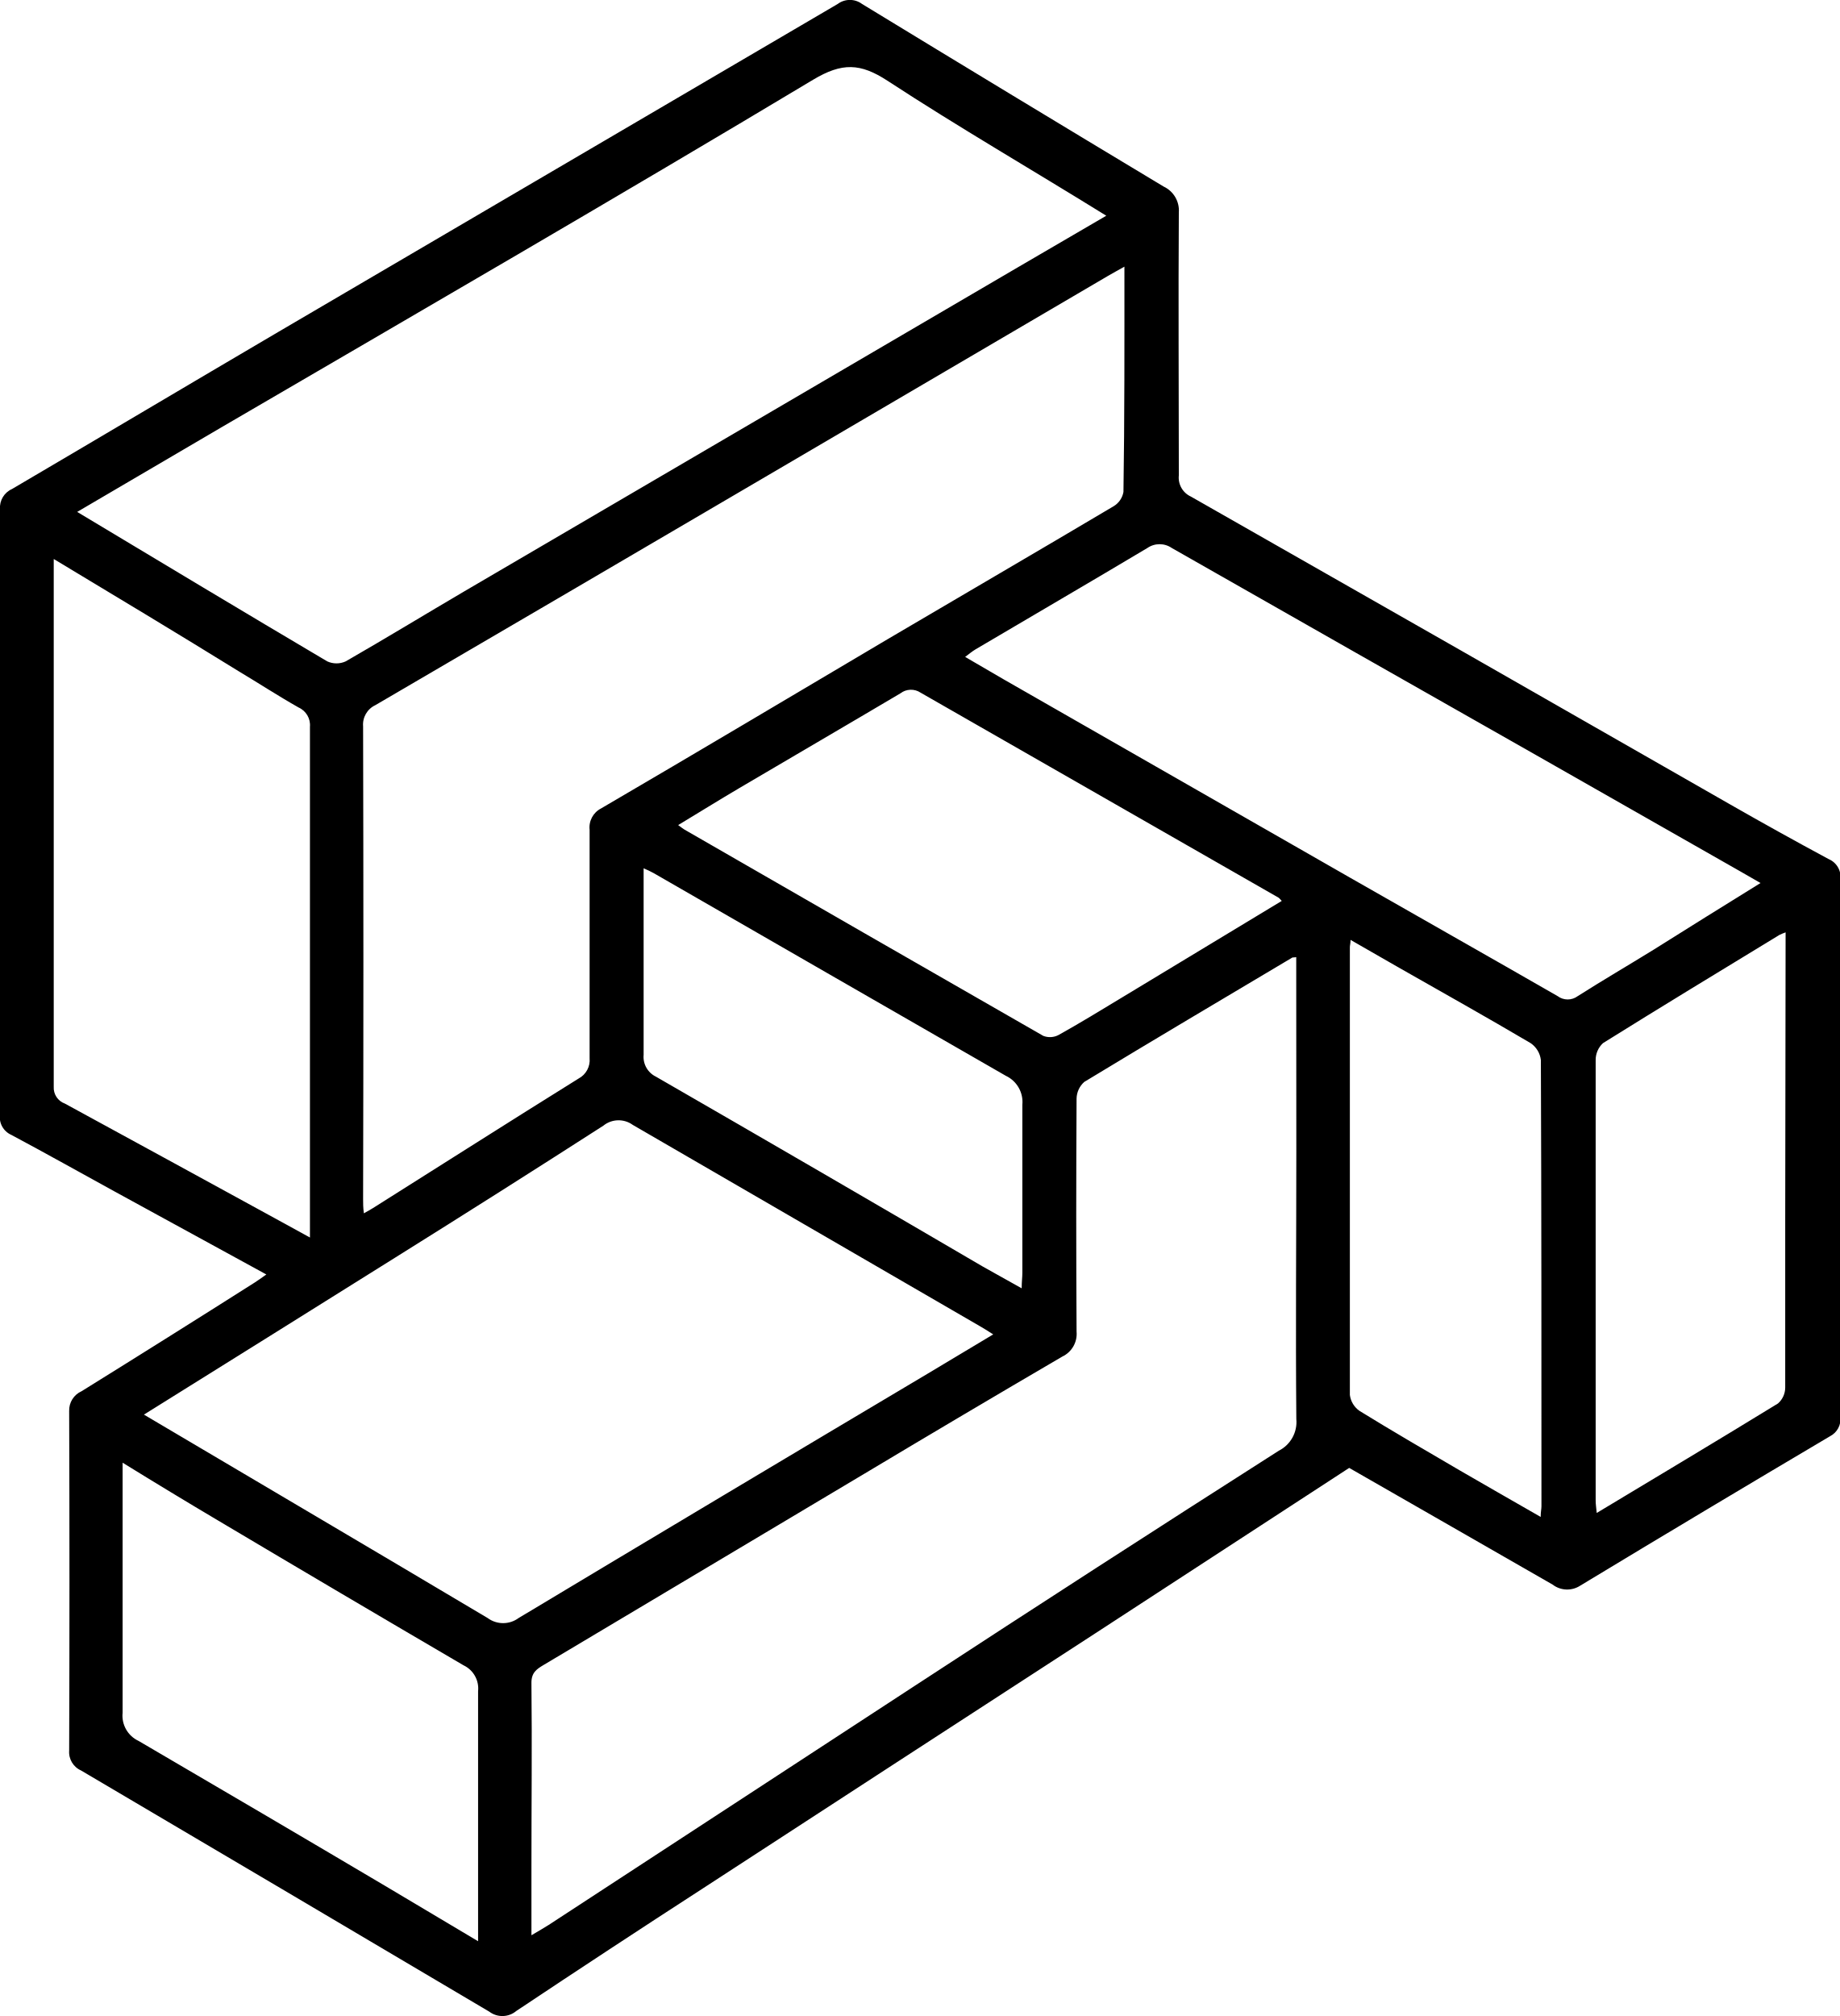
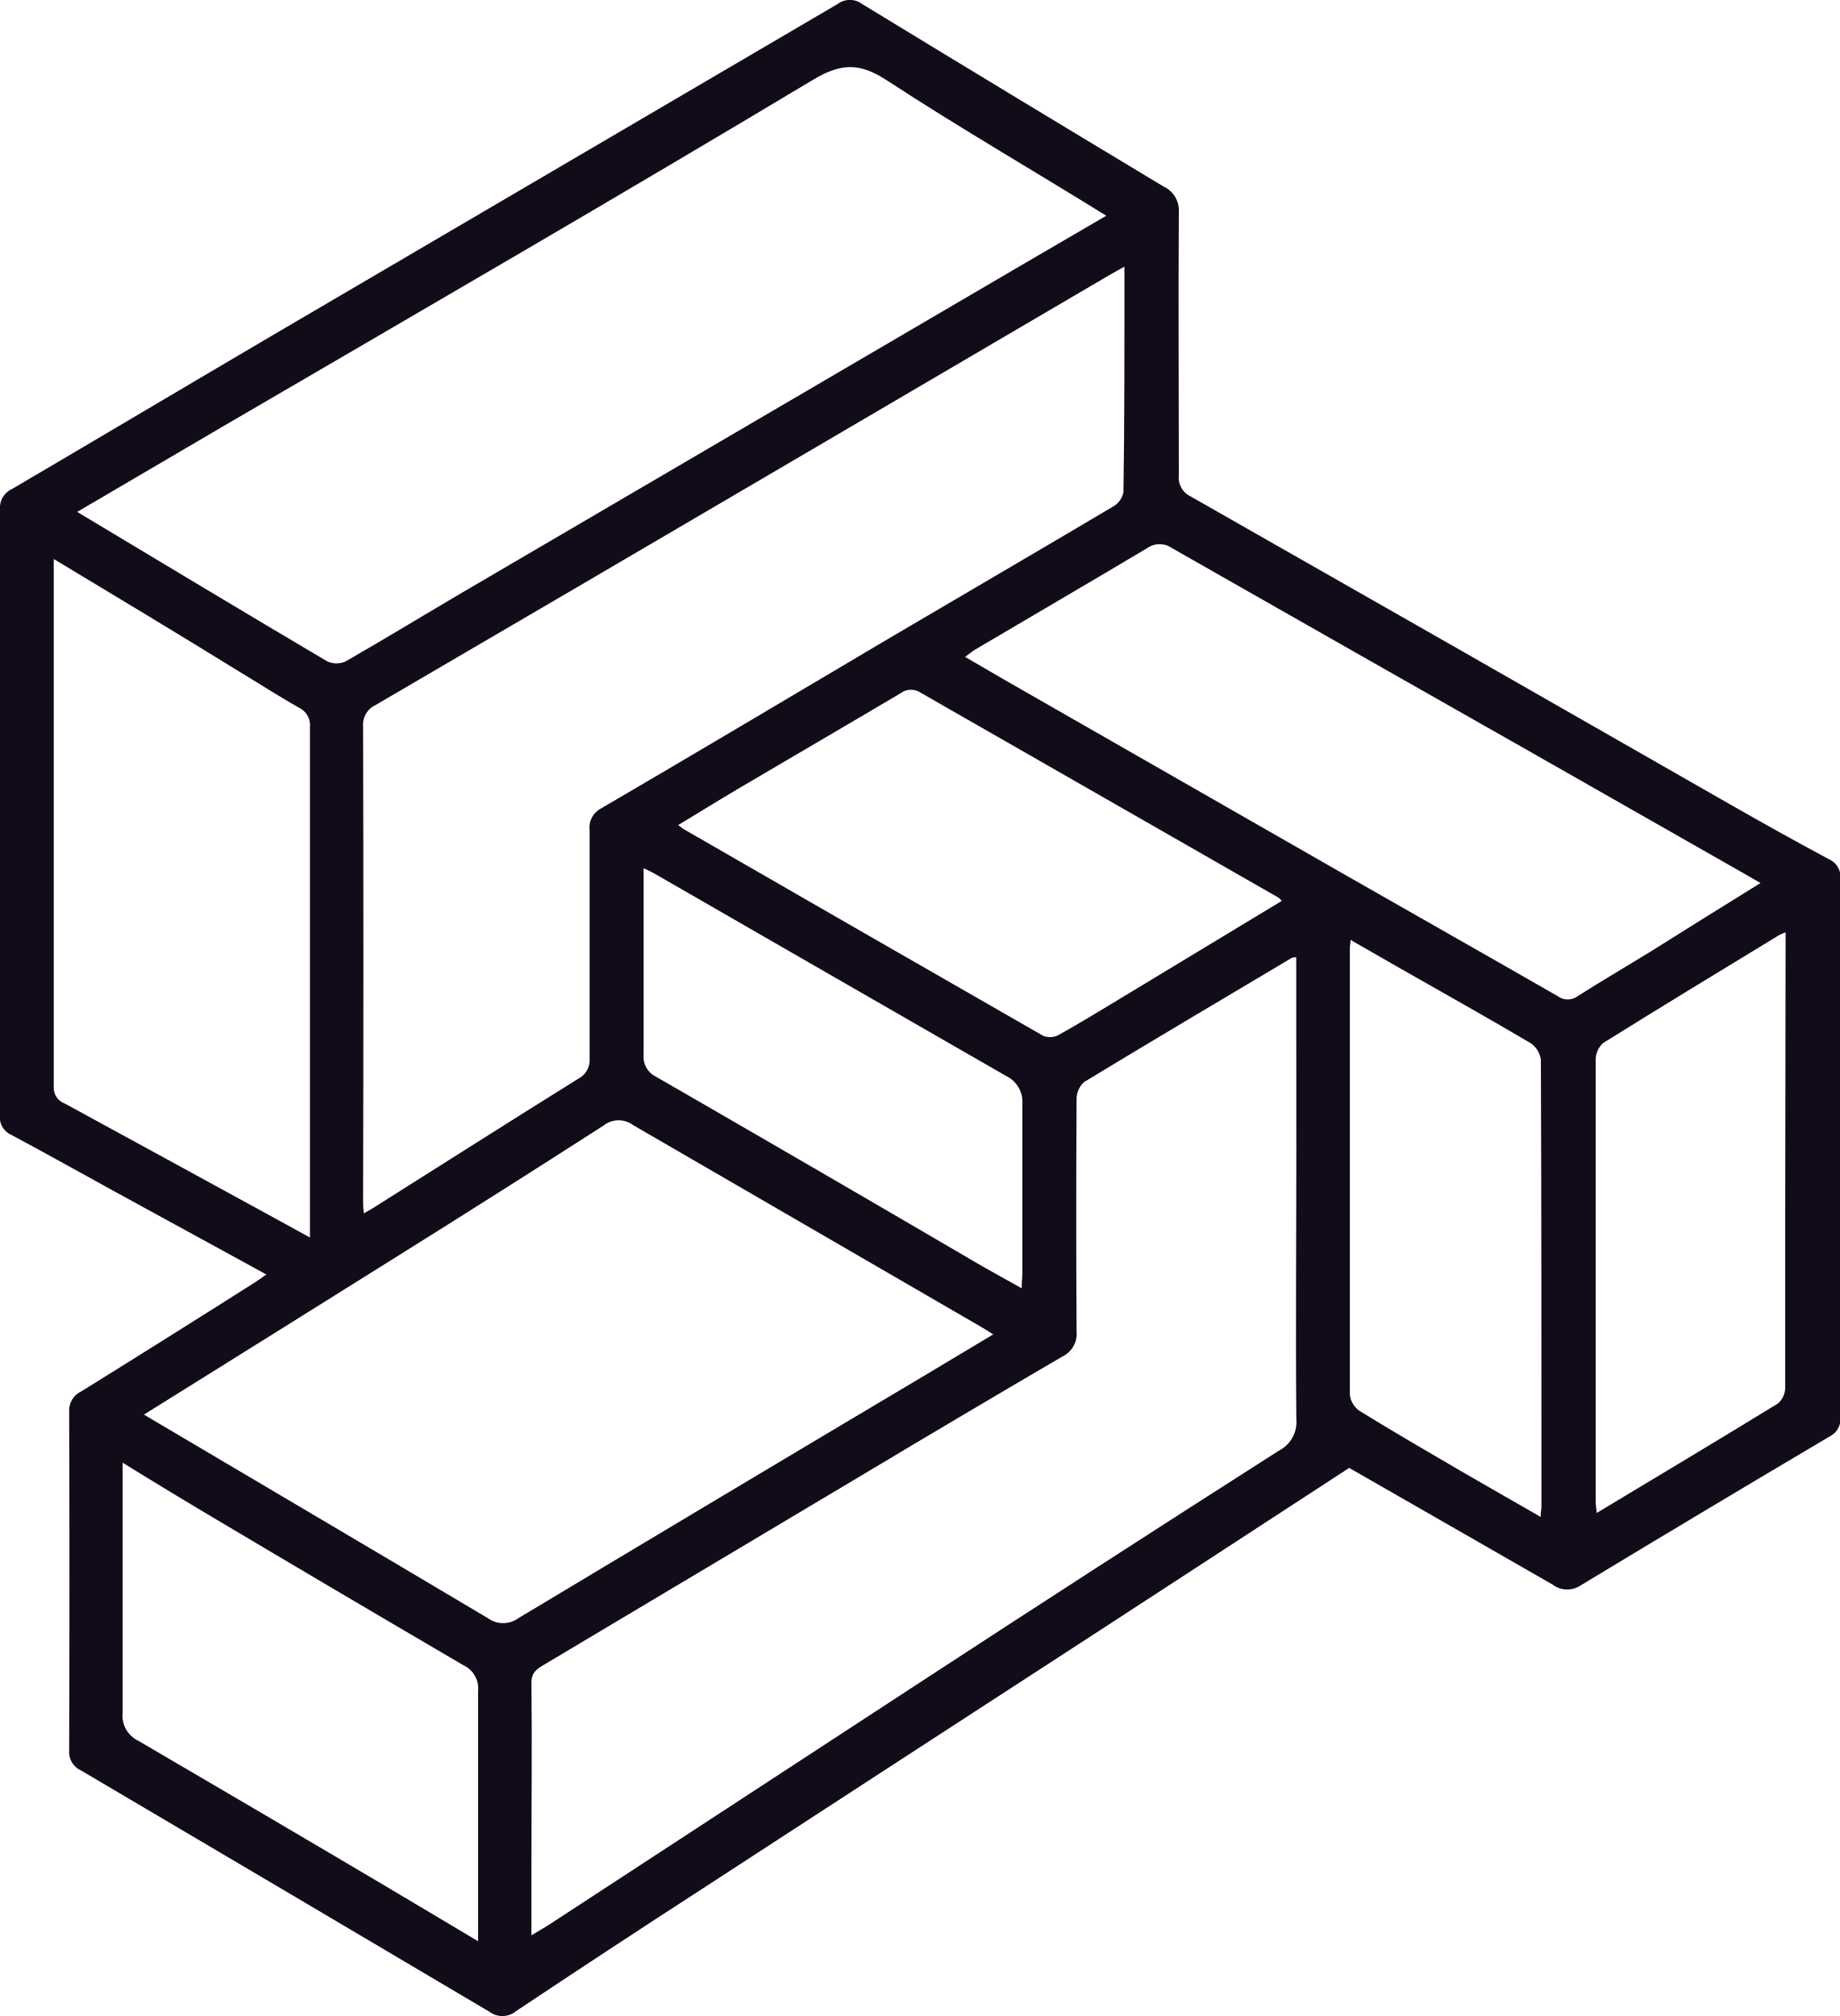
<svg xmlns="http://www.w3.org/2000/svg" viewBox="0 0 190.72 208.96">
+   <style>
+         path {
+             fill: #120B1A;
+         }
+         @media (prefers-color-scheme: dark) {
+             path { fill: #f4f1ee; }
+         }
+     </style>
  <g id="Layer_2" data-name="Layer 2">
    <g id="iconos">
      <path d="M27.61,132.1l-15.8-8.64c-3.55-1.95-7.08-3.93-10.64-5.83A2,2,0,0,1,0,115.51q0-31.38,0-62.76a2.1,2.1,0,0,1,1.24-2.06c9.21-5.41,18.39-10.87,27.6-16.28q29-17,58-34a2.11,2.11,0,0,1,2.52,0q15.6,9.51,31.27,18.93a2.74,2.74,0,0,1,1.57,2.69c-.06,9.09,0,18.17,0,27.25a2.16,2.16,0,0,0,1.25,2.19q28,15.93,55.92,31.92,5.07,2.9,10.2,5.66a2,2,0,0,1,1.21,2.07q0,27.89,0,55.75a2,2,0,0,1-1.08,2q-13,7.69-25.9,15.49a2.48,2.48,0,0,1-2.86-.12c-7-4-14-8.05-21.08-12.09l-26.34,17.16Q93.18,182.51,72.9,195.71,63.18,202,53.52,208.44a2.25,2.25,0,0,1-2.8.07Q29.59,196,8.4,183.51a2.08,2.08,0,0,1-1.23-2.06q.06-17.59,0-35.19a2.17,2.17,0,0,1,1.29-2.06q9-5.59,17.92-11.25C26.74,132.72,27.1,132.46,27.61,132.1ZM134.37,99.21c-.28.05-.39,0-.47.08-7.18,4.27-14.36,8.52-21.5,12.85a2.37,2.37,0,0,0-.8,1.74q-.07,12.08,0,24.14a2.6,2.6,0,0,1-1.48,2.59q-10.26,6-20.48,12.12L56.36,172.57c-.72.43-1.28.79-1.27,1.87.07,6.38,0,12.77,0,19.15,0,2.27,0,4.53,0,7,.75-.45,1.28-.74,1.79-1.07q18.95-12.37,37.91-24.76t37.77-24.39a3.33,3.33,0,0,0,1.82-3.29c-.08-9.24,0-18.48,0-27.72ZM116.56,27.64c-.73.41-1.21.67-1.69.95l-35.81,21Q59,61.36,38.91,73.09a2.22,2.22,0,0,0-1.27,2.2q.06,24.51,0,49c0,.44,0,.87.08,1.47.42-.24.69-.38.94-.54,7.11-4.48,14.2-9,21.32-13.43a2.16,2.16,0,0,0,1.14-2.11c0-7.89,0-15.78,0-23.67A2.21,2.21,0,0,1,62.3,83.8C72.23,78,82.13,72.1,92,66.26c7.82-4.61,15.66-9.17,23.46-13.8a2.16,2.16,0,0,0,1-1.47C116.58,43.31,116.56,35.63,116.56,27.64ZM8,53.06c8.83,5.3,17.36,10.43,25.92,15.49a2.3,2.3,0,0,0,1.92,0c4.14-2.38,8.21-4.86,12.33-7.28q28.65-16.78,57.32-33.55l9.19-5.36C107,17.6,99.34,13.17,92,8.37c-2.81-1.83-4.7-1.91-7.72-.1-20.33,12.19-40.84,24.07-61.29,36Zm6.91,93.56c12,7.1,23.84,14.07,35.64,21.09a2.7,2.7,0,0,0,3.21,0Q74.94,155,96.2,142.36l6.76-4.05c-.59-.37-1-.64-1.45-.89Q83.56,127,65.6,116.6a2.51,2.51,0,0,0-3.06.08Q51.82,123.57,41,130.33C32.4,135.73,23.78,141.09,14.93,146.62Zm167.58-55.1-2-1.15L159.31,78.31Q140.38,67.57,121.47,56.8a2.23,2.23,0,0,0-2.53,0c-5.93,3.54-11.88,7-17.82,10.51-.37.22-.69.5-1.07.78,1.43.83,2.72,1.59,4,2.33Q122,80.71,140,91c7.15,4.09,14.32,8.14,21.47,12.25a1.74,1.74,0,0,0,2.08,0c2.58-1.64,5.22-3.18,7.83-4.79C175,96.18,178.65,93.91,182.51,91.52ZM5.57,57.94v1.79q0,26.45,0,52.91a1.75,1.75,0,0,0,1.16,1.75q11.4,6.21,22.78,12.44l2.62,1.44V120q0-22.33,0-44.67a2,2,0,0,0-1.18-2c-2.12-1.2-4.16-2.53-6.25-3.78C18.39,65.65,12.1,61.87,5.57,57.94Zm127.3,35.44c-.19-.19-.25-.29-.34-.34Q114,82.44,95.44,71.8a1.8,1.8,0,0,0-2.11.07c-5.57,3.3-11.17,6.56-16.75,9.85-2.08,1.23-4.13,2.5-6.28,3.8.31.22.47.36.64.46q18.6,10.72,37.21,21.39a1.92,1.92,0,0,0,1.6-.1c2.22-1.24,4.38-2.56,6.56-3.88ZM49.56,201.21c0-8.9,0-17.4,0-25.91a2.66,2.66,0,0,0-1.51-2.69q-12.75-7.46-25.43-15c-3.24-1.92-6.46-3.87-9.91-6,0,.79,0,1.29,0,1.79,0,8,0,16.08,0,24.12a2.89,2.89,0,0,0,1.66,2.93c8.55,5,17.07,10,25.6,15.05C43.07,197.35,46.17,199.2,49.56,201.21ZM140,97.42c0,.37-.07.57-.07.76q0,23.21,0,46.41a2.38,2.38,0,0,0,1,1.65c3.44,2.12,6.94,4.15,10.43,6.19,2.71,1.58,5.45,3.13,8.35,4.8,0-.52.08-.81.08-1.1,0-15.42,0-30.84-.06-46.26a2.46,2.46,0,0,0-1.08-1.76c-4.51-2.66-9.08-5.22-13.63-7.81Zm45.1-.78a6.26,6.26,0,0,0-.63.26c-6.11,3.72-12.23,7.43-18.3,11.22a2.37,2.37,0,0,0-.76,1.78q0,22.82,0,45.63c0,.37.06.75.11,1.29,6.39-3.84,12.61-7.56,18.79-11.35a2.2,2.2,0,0,0,.75-1.64c0-5.71,0-11.42,0-17.13Zm-79.19,36.9c0-.7.07-1.15.07-1.6,0-5.81,0-11.62,0-17.43a3,3,0,0,0-1.71-3c-12.19-7-24.33-14-36.49-21A11.39,11.39,0,0,0,66.72,90c0,6.57,0,13,0,19.33A2.28,2.28,0,0,0,68,111.6q17,9.8,33.88,19.68C103.15,132,104.45,132.72,105.92,133.54Z" />
    </g>
  </g>
</svg>
